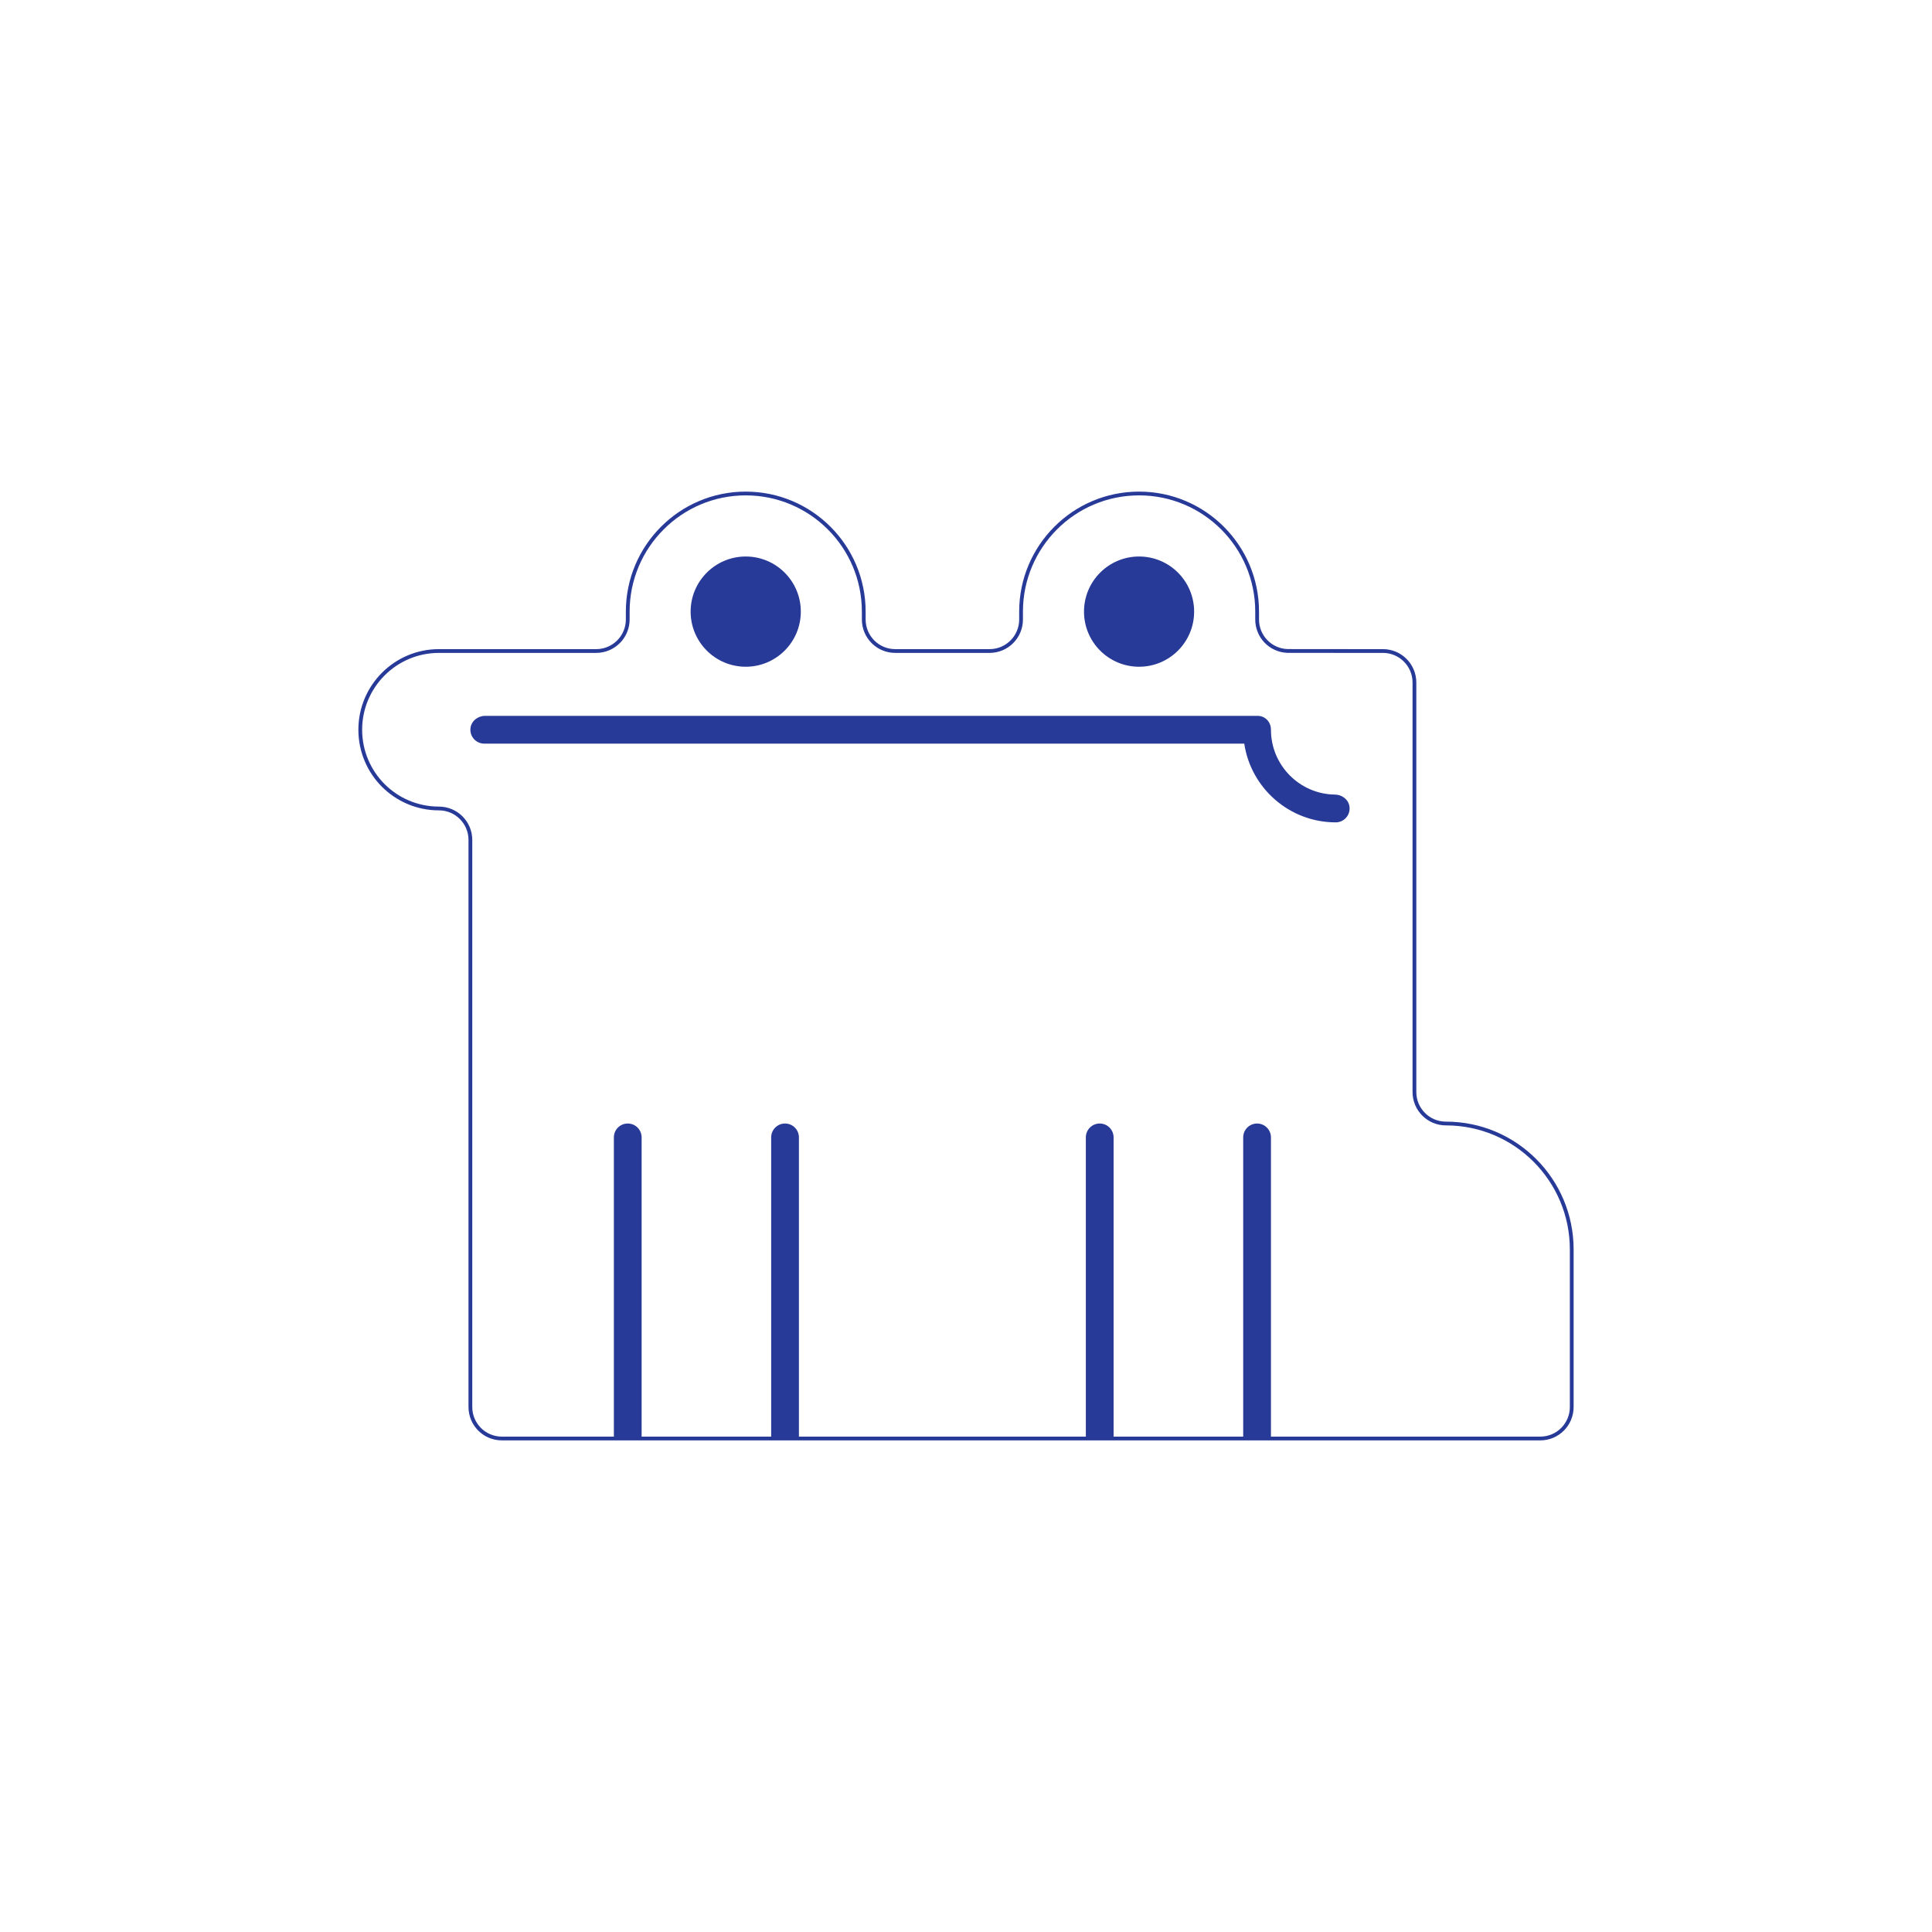
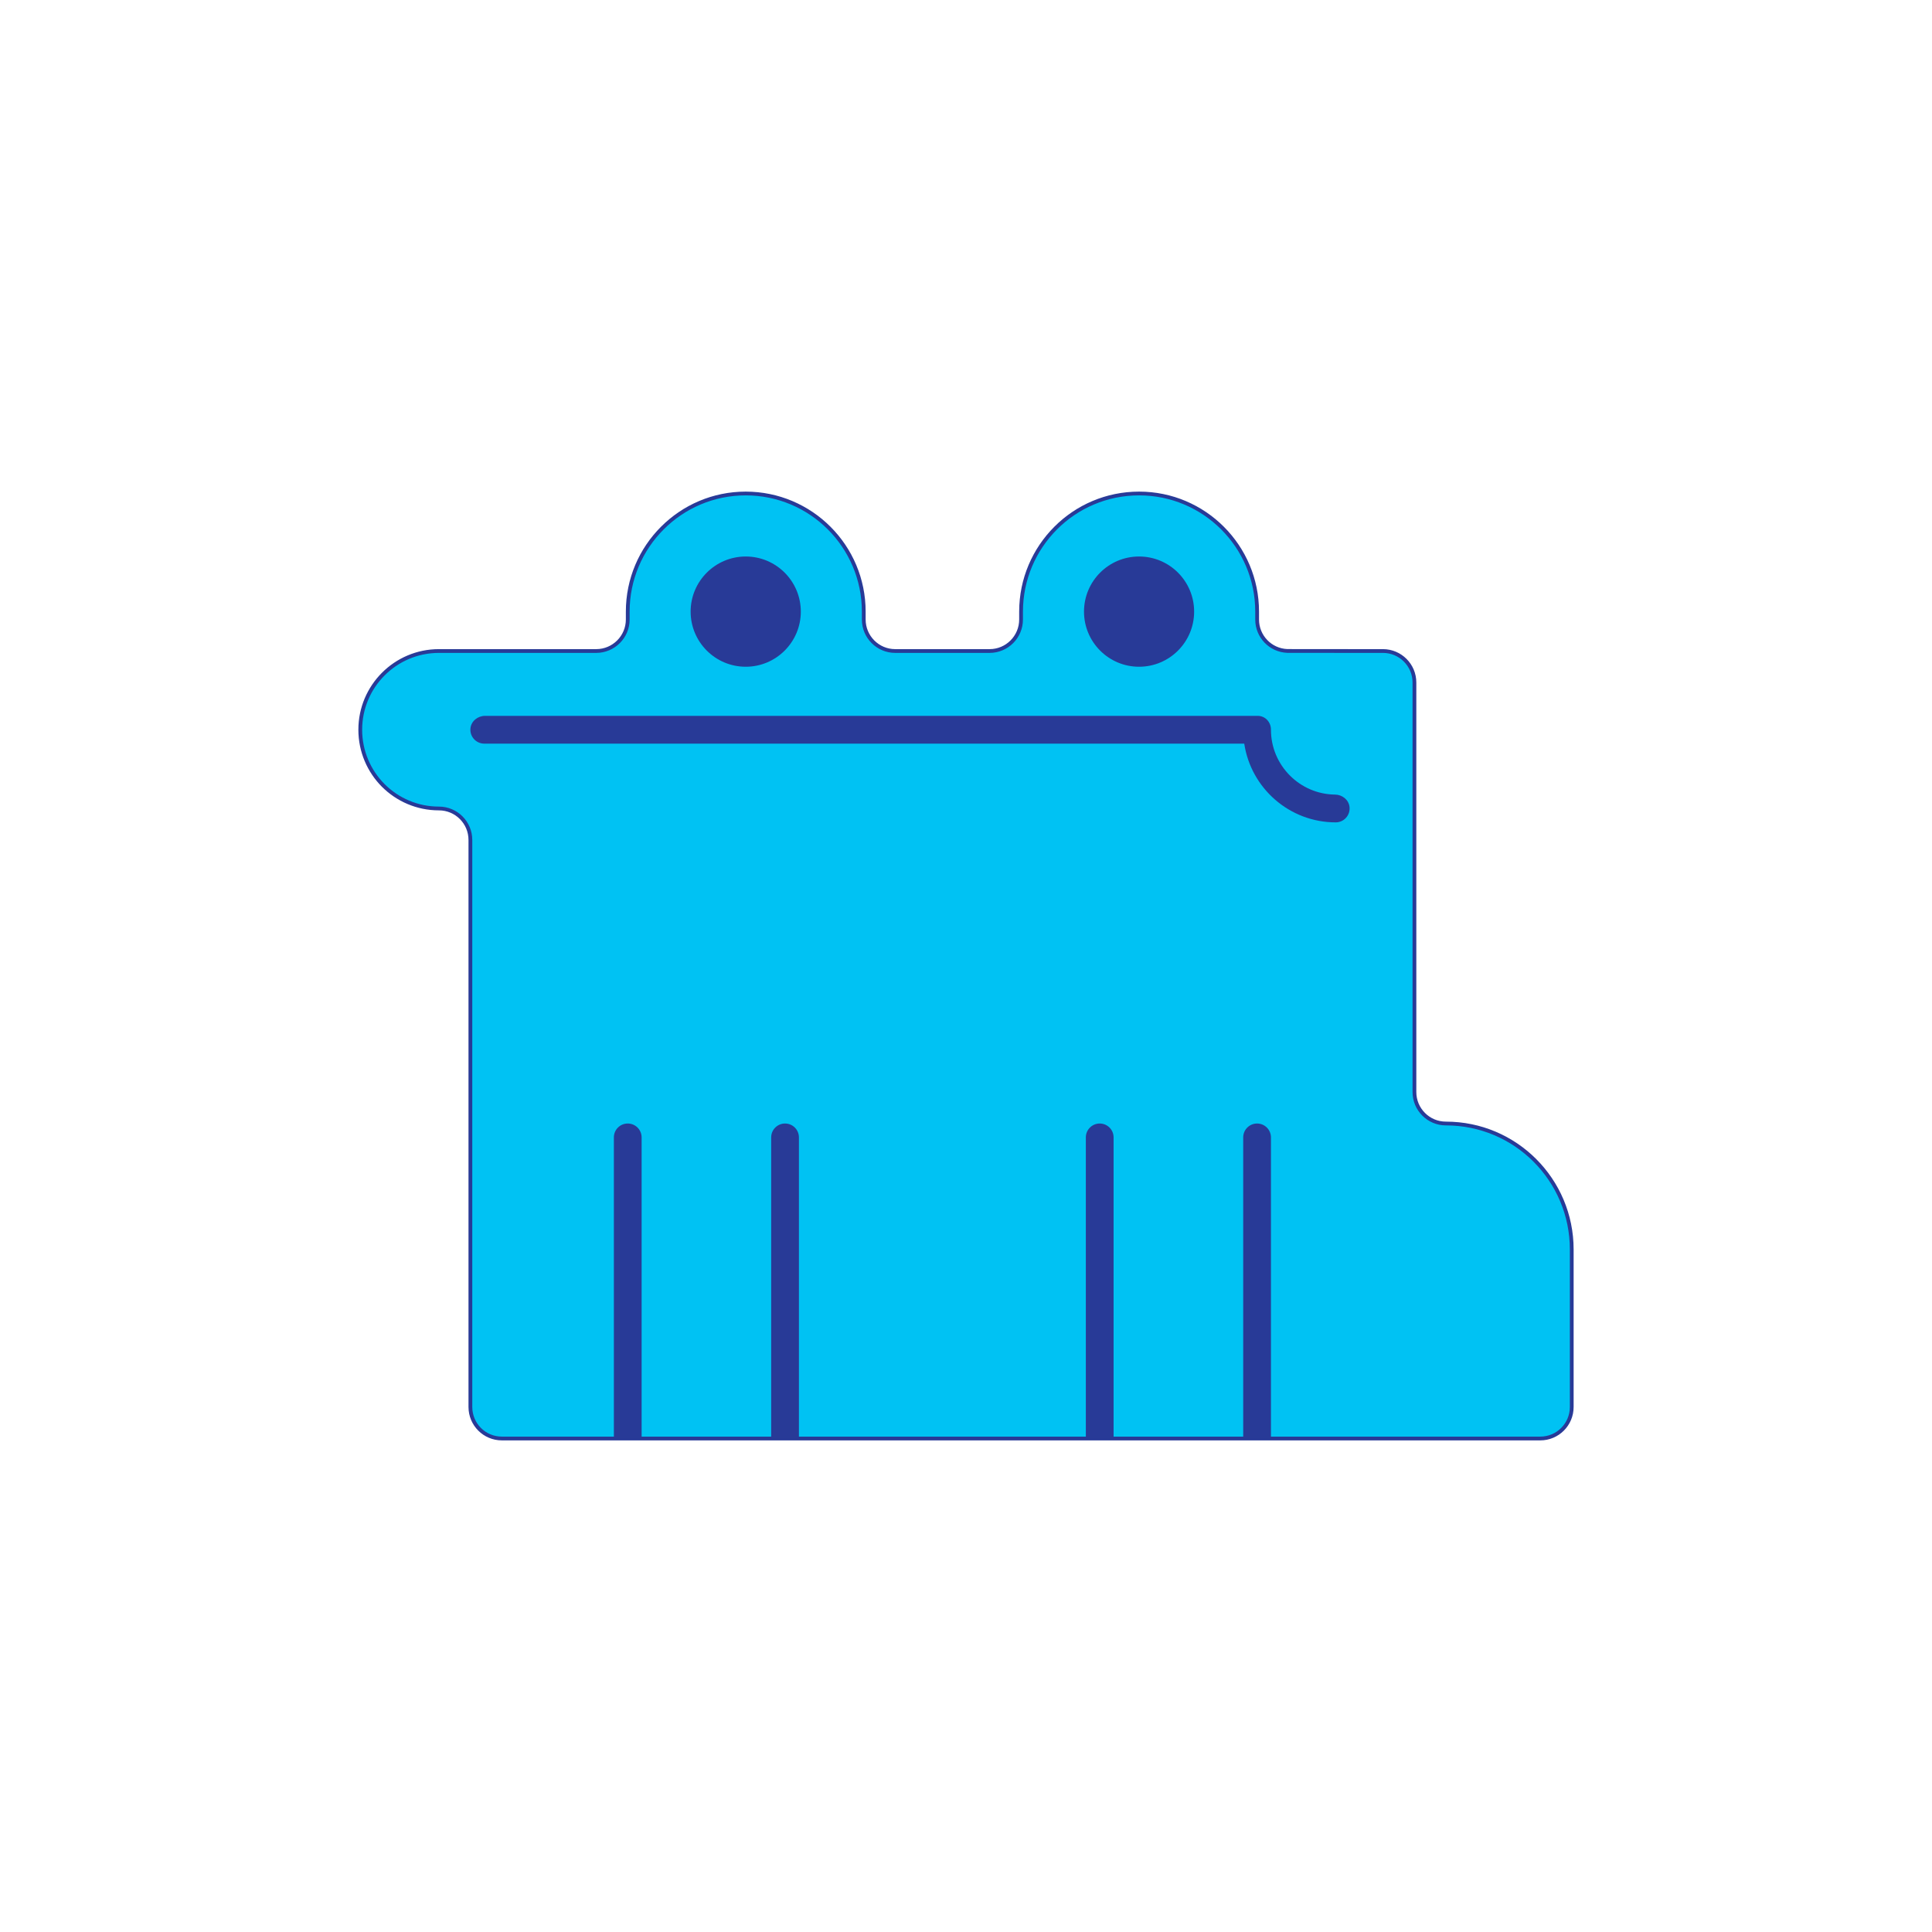
<svg xmlns="http://www.w3.org/2000/svg" id="Layer_2" data-name="Layer 2" viewBox="0 0 512.002 512">
  <defs>
    <style>
      .cls-1 {
+         fill: #00c2f3;
+       }
+ 
+       .cls-2 {
        fill: #fff;
      }

-       .cls-2 {
+       .cls-3 {
        fill: #283a97;
      }

-       .cls-3 {
+       .cls-4 {
        fill: none;
        stroke: #283a97;
        stroke-miterlimit: 10;
      }
    </style>
  </defs>
  <g id="handmade-educational-toys">
    <g>
-       <rect class="cls-1" width="512.002" height="512" />
+       <rect class="cls-2" width="512.002" height="512" />
+       <g>
+         <path class="cls-1" d="M132.998,381.218c-4.619,0-8.34-3.74-8.34-8.349v-150.264c0-2.312-.927-4.388-2.442-5.905-1.5-1.502-3.589-2.444-5.899-2.444-5.752,0-10.959-2.326-14.754-6.111-3.751-3.769-6.09-8.997-6.09-14.754,0-11.529,9.341-20.865,20.844-20.865h41.687c4.604,0,8.355-3.74,8.355-8.349v-2.091c0-8.643,3.501-16.477,9.164-22.131,5.649-5.669,13.474-9.173,22.094-9.173,17.284,0,31.288,14.018,31.288,31.304v2.091c0,4.609,3.736,8.349,8.326,8.349h25.036c4.589,0,8.326-3.74,8.326-8.349v-2.091c0-8.643,3.516-16.477,9.164-22.131,5.649-5.669,13.474-9.173,22.123-9.173,17.255,0,31.273,14.018,31.273,31.304v2.091c0,4.491,3.53,8.157,8.002,8.334l16.504.015h8.841c4.589,0,8.34,3.725,8.34,8.349v108.52c0,2.312.927,4.388,2.442,5.905,1.5,1.502,3.574,2.444,5.899,2.444,18.431,0,33.347,14.945,33.347,33.381v41.744c0,4.609-3.722,8.349-8.326,8.349H132.998Z" />
+         <path class="cls-4" d="M132.998,381.218c-4.619,0-8.34-3.74-8.34-8.349v-150.264c0-2.312-.927-4.388-2.442-5.905-1.5-1.502-3.589-2.444-5.899-2.444-5.752,0-10.959-2.326-14.754-6.111-3.751-3.769-6.09-8.997-6.09-14.754,0-11.529,9.341-20.865,20.844-20.865h41.687c4.604,0,8.355-3.74,8.355-8.349v-2.091c0-8.643,3.501-16.477,9.164-22.131,5.649-5.669,13.474-9.173,22.094-9.173,17.284,0,31.288,14.018,31.288,31.304v2.091c0,4.609,3.736,8.349,8.326,8.349h25.036c4.589,0,8.326-3.74,8.326-8.349v-2.091c0-8.643,3.516-16.477,9.164-22.131,5.649-5.669,13.474-9.173,22.123-9.173,17.255,0,31.273,14.018,31.273,31.304v2.091c0,4.491,3.53,8.157,8.002,8.334l16.504.015h8.841c4.589,0,8.34,3.725,8.34,8.349v108.52c0,2.312.927,4.388,2.442,5.905,1.5,1.502,3.574,2.444,5.899,2.444,18.431,0,33.347,14.945,33.347,33.381v41.744c0,4.609-3.722,8.349-8.326,8.349H132.998Z" />
+       </g>
      <g>
        <g>
-           <ellipse class="cls-2" cx="301.866" cy="162.087" rx="14.592" ry="14.607" />
-           <path class="cls-2" d="M197.633,147.48c-8.061,0-14.607,6.538-14.607,14.607,0,8.069,6.546,14.607,14.607,14.607,8.046,0,14.592-6.538,14.592-14.607,0-8.069-6.546-14.607-14.592-14.607Z" />
+           <ellipse class="cls-3" cx="301.866" cy="162.087" rx="14.592" ry="14.607" />
+           <path class="cls-3" d="M197.633,147.48c-8.061,0-14.607,6.538-14.607,14.607,0,8.069,6.546,14.607,14.607,14.607,8.046,0,14.592-6.538,14.592-14.607,0-8.069-6.546-14.607-14.592-14.607Z" />
        </g>
        <g>
-           <path class="cls-2" d="M353.808,210.574c-9.378-.094-16.992-7.759-16.992-17.183,0-.013 0-.025 0-.038.005-1.991-1.514-3.643-3.502-3.643h-15.54l-189.227-0c-1.923-0-3.677,1.384-3.87,3.3-.221,2.203,1.503,4.062,3.658,4.062h201.406c1.765,11.794,11.974,20.865,24.242,20.865,2.174,0,3.91-1.892,3.652-4.12-.218-1.879-1.937-3.224-3.827-3.243Z" />
-           <path class="cls-2" d="M333.139,297.744c-2.03,0-3.677,1.649-3.677,3.681v79.792h7.355v-79.792c0-2.032-1.648-3.681-3.677-3.681Z" />
-           <path class="cls-2" d="M291.437,297.744c-2.03,0-3.677,1.649-3.677,3.681v79.792h7.355v-79.792c0-2.032-1.633-3.681-3.677-3.681Z" />
-           <path class="cls-2" d="M208.047,297.744c-2.03,0-3.677,1.649-3.677,3.681v79.792h7.355v-79.792c0-2.032-1.648-3.681-3.677-3.681Z" />
-           <path class="cls-2" d="M166.36,297.744c-2.045,0-3.677,1.649-3.677,3.681v79.792h7.355v-79.792c0-2.032-1.647-3.681-3.677-3.681Z" />
+           <path class="cls-3" d="M353.808,210.574c-9.378-.094-16.992-7.759-16.992-17.183,0-.013 0-.025 0-.038.005-1.991-1.514-3.643-3.502-3.643h-15.54l-189.227-0c-1.923-0-3.677,1.384-3.87,3.3-.221,2.203,1.503,4.062,3.658,4.062h201.406c1.765,11.794,11.974,20.865,24.242,20.865,2.174,0,3.91-1.892,3.652-4.12-.218-1.879-1.937-3.224-3.827-3.243Z" />
+           <path class="cls-3" d="M333.139,297.744c-2.03,0-3.677,1.649-3.677,3.681v79.792h7.355v-79.792c0-2.032-1.648-3.681-3.677-3.681Z" />
+           <path class="cls-3" d="M291.437,297.744c-2.03,0-3.677,1.649-3.677,3.681v79.792h7.355v-79.792c0-2.032-1.633-3.681-3.677-3.681Z" />
+           <path class="cls-3" d="M208.047,297.744c-2.03,0-3.677,1.649-3.677,3.681v79.792h7.355v-79.792c0-2.032-1.648-3.681-3.677-3.681Z" />
+           <path class="cls-3" d="M166.36,297.744c-2.045,0-3.677,1.649-3.677,3.681v79.792h7.355v-79.792c0-2.032-1.647-3.681-3.677-3.681Z" />
        </g>
      </g>
-       <path class="cls-3" d="M132.998,381.218c-4.619,0-8.34-3.74-8.34-8.349v-150.264c0-2.312-.927-4.388-2.442-5.905-1.5-1.502-3.589-2.444-5.899-2.444-5.752,0-10.959-2.326-14.754-6.111-3.751-3.769-6.09-8.997-6.09-14.754,0-11.529,9.341-20.865,20.844-20.865h41.687c4.604,0,8.355-3.74,8.355-8.349v-2.091c0-8.643,3.501-16.477,9.164-22.131,5.649-5.669,13.474-9.173,22.094-9.173,17.284,0,31.288,14.018,31.288,31.304v2.091c0,4.609,3.736,8.349,8.326,8.349h25.036c4.589,0,8.326-3.74,8.326-8.349v-2.091c0-8.643,3.516-16.477,9.164-22.131,5.649-5.669,13.474-9.173,22.123-9.173,17.255,0,31.273,14.018,31.273,31.304v2.091c0,4.491,3.53,8.157,8.002,8.334l16.504.015h8.841c4.589,0,8.34,3.725,8.34,8.349v108.52c0,2.312.927,4.388,2.442,5.905,1.5,1.502,3.574,2.444,5.899,2.444,18.431,0,33.347,14.945,33.347,33.381v41.744c0,4.609-3.722,8.349-8.326,8.349H132.998Z" />
    </g>
  </g>
</svg>
